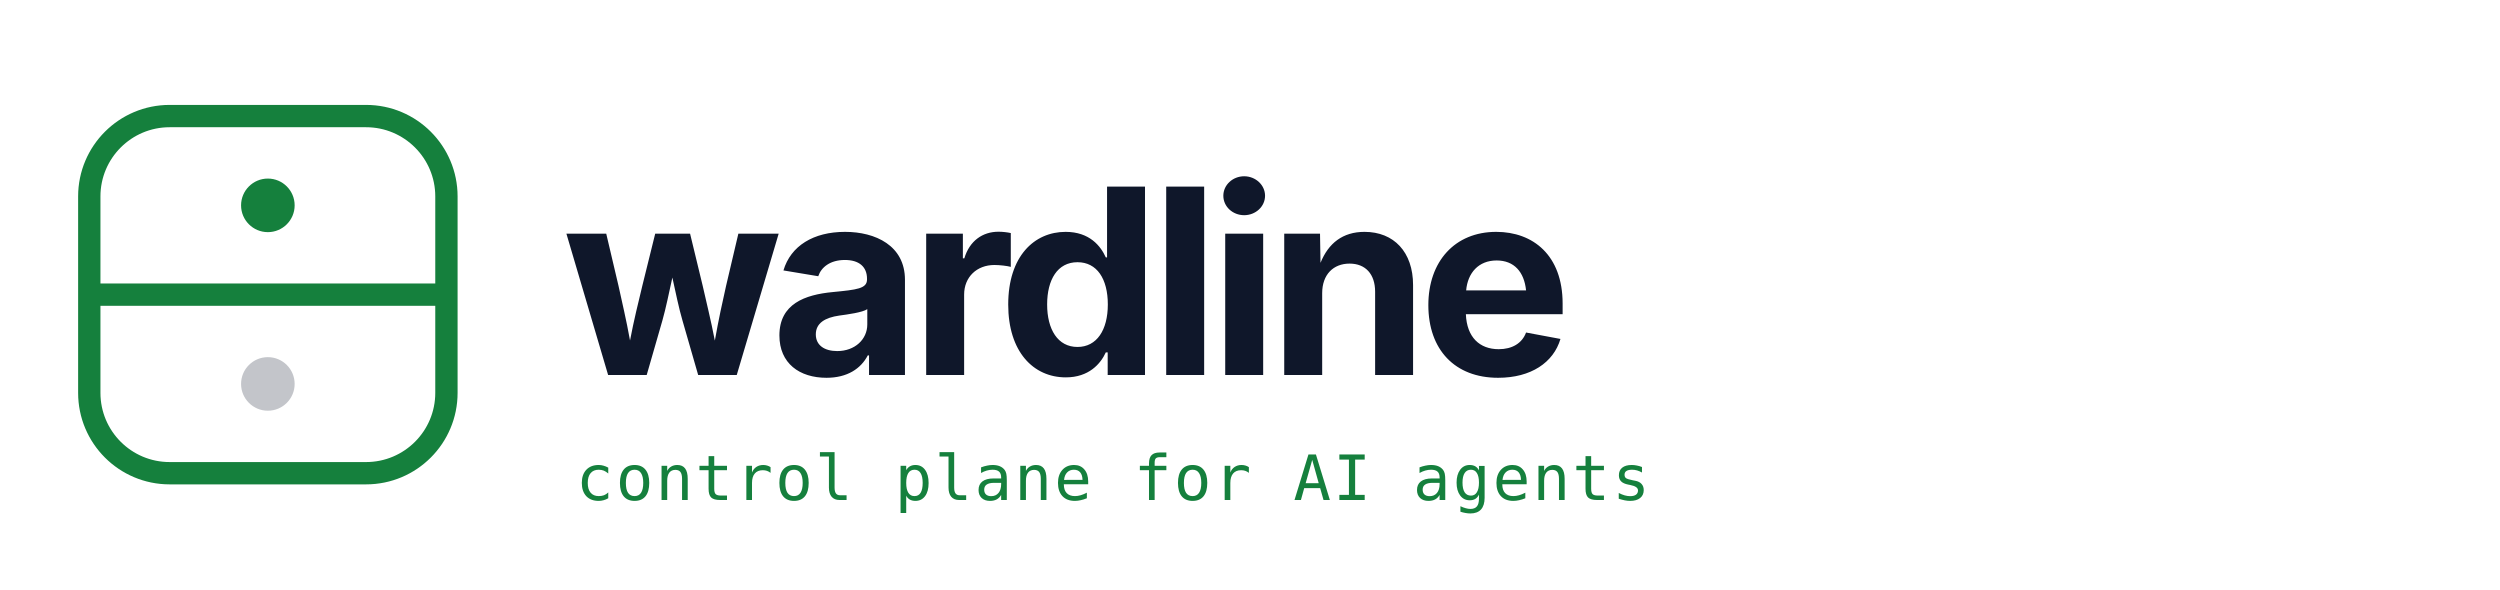
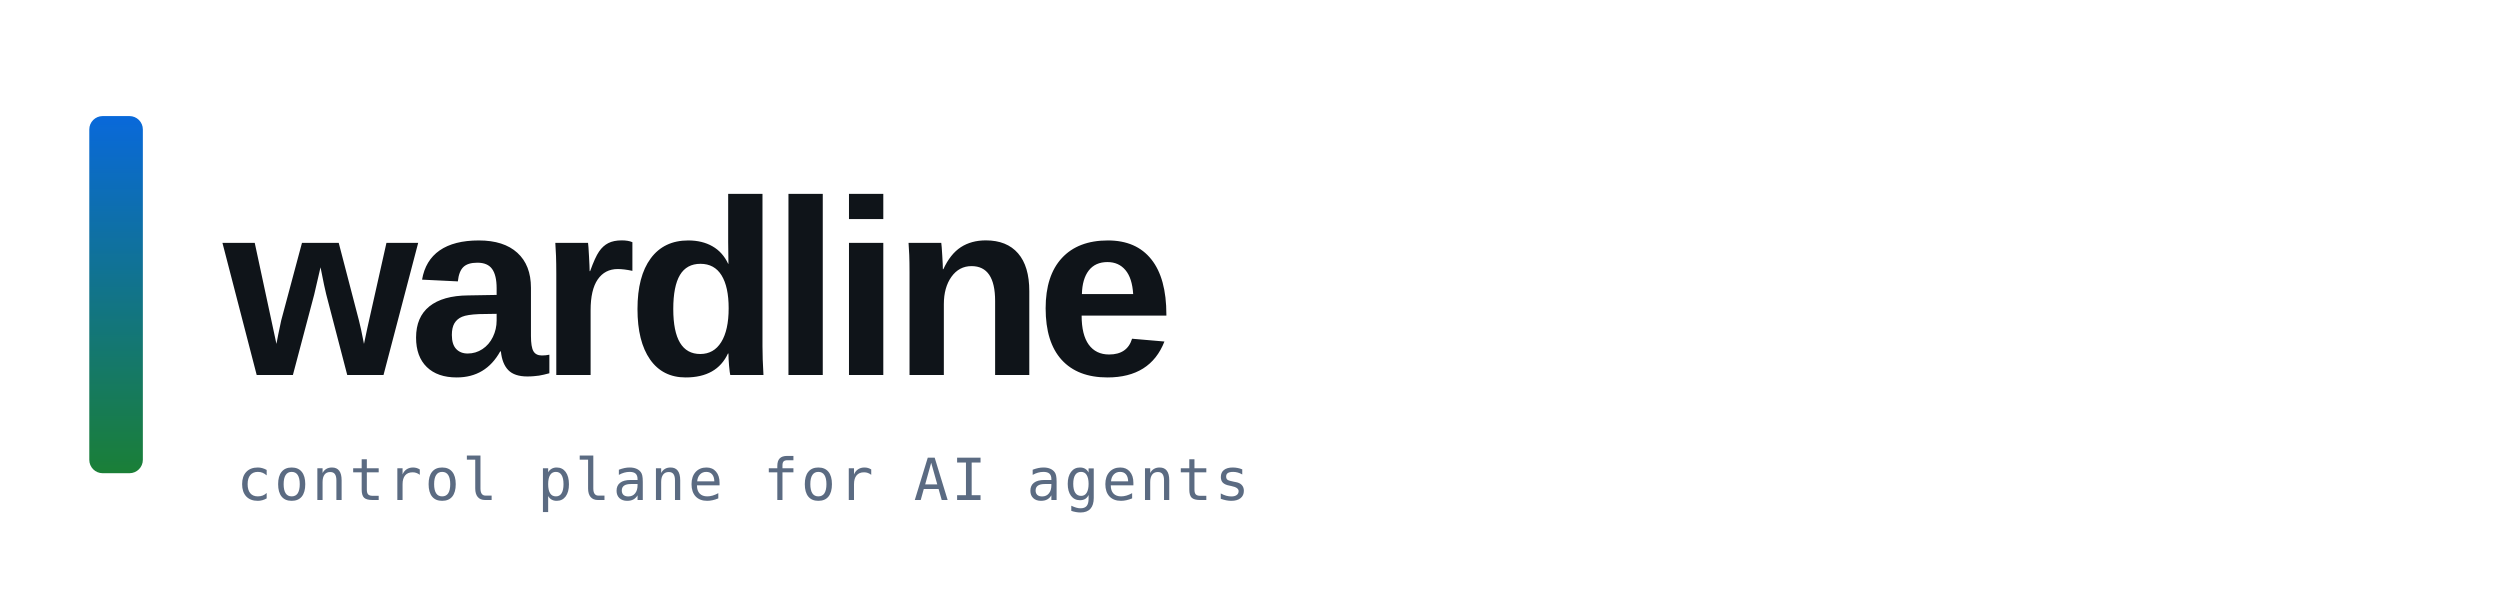
- <svg xmlns="http://www.w3.org/2000/svg" viewBox="0 0 560 132" width="560" height="132" role="img" aria-label="Wardline">
-   <g fill="none" fill-rule="evenodd">
-     <rect x="20" y="26" width="80" height="80" rx="18" fill="none" stroke="#15803D" stroke-width="5" />
-     <line x1="20" y1="66" x2="100" y2="66" stroke="#15803D" stroke-width="5" />
-     <circle cx="60" cy="46" r="6" fill="#15803D" />
-     <circle cx="60" cy="86" r="6" fill="#0f172a" opacity="0.25" />
+ <svg xmlns="http://www.w3.org/2000/svg" viewBox="0 0 560 132" width="560" height="132" role="img" aria-label="Wardline — control plane for AI agents">
+   <defs>
+     <linearGradient id="wl-bar-light" x1="0" y1="0" x2="0" y2="1">
+       <stop offset="0%" stop-color="#0969DA" />
+       <stop offset="100%" stop-color="#1A7F37" />
+     </linearGradient>
+     <clipPath id="wl-bar-clip-light">
+       <rect x="20" y="26" width="12" height="80" rx="3" />
+     </clipPath>
+   </defs>
+   <rect x="20" y="26" width="12" height="80" rx="3" fill="url(#wl-bar-light)" />
+   <g clip-path="url(#wl-bar-clip-light)">
+     <rect x="18" y="26" width="16" height="20" fill="#0F1419" opacity="0">
+       <animate attributeName="y" values="16;96" dur="2.8s" begin="0s" repeatCount="indefinite" />
+       <animate attributeName="opacity" values="0;0.35;0.35;0" keyTimes="0;0.15;0.75;1" dur="2.8s" begin="0s" repeatCount="indefinite" />
+     </rect>
  </g>
-   <text x="126" y="84" font-family="'Inter','Helvetica Neue',Arial,sans-serif" font-size="58" font-weight="700" letter-spacing="-2.5" fill="#0f172a">wardline</text>
-   <text x="129" y="112" font-family="ui-monospace,'SF Mono',Menlo,monospace" font-size="14" letter-spacing="0.5" fill="#15803D">control plane for AI agents</text>
+   <text x="50" y="84" font-family="-apple-system,'Helvetica Neue',Arial,sans-serif" font-size="56" font-weight="700" letter-spacing="-2" fill="#0F1419">wardline</text>
+   <text x="53" y="112" font-family="ui-monospace,'SF Mono',Menlo,monospace" font-size="13" letter-spacing="0.6" fill="#5B6B82">control plane for AI agents</text>
</svg>
